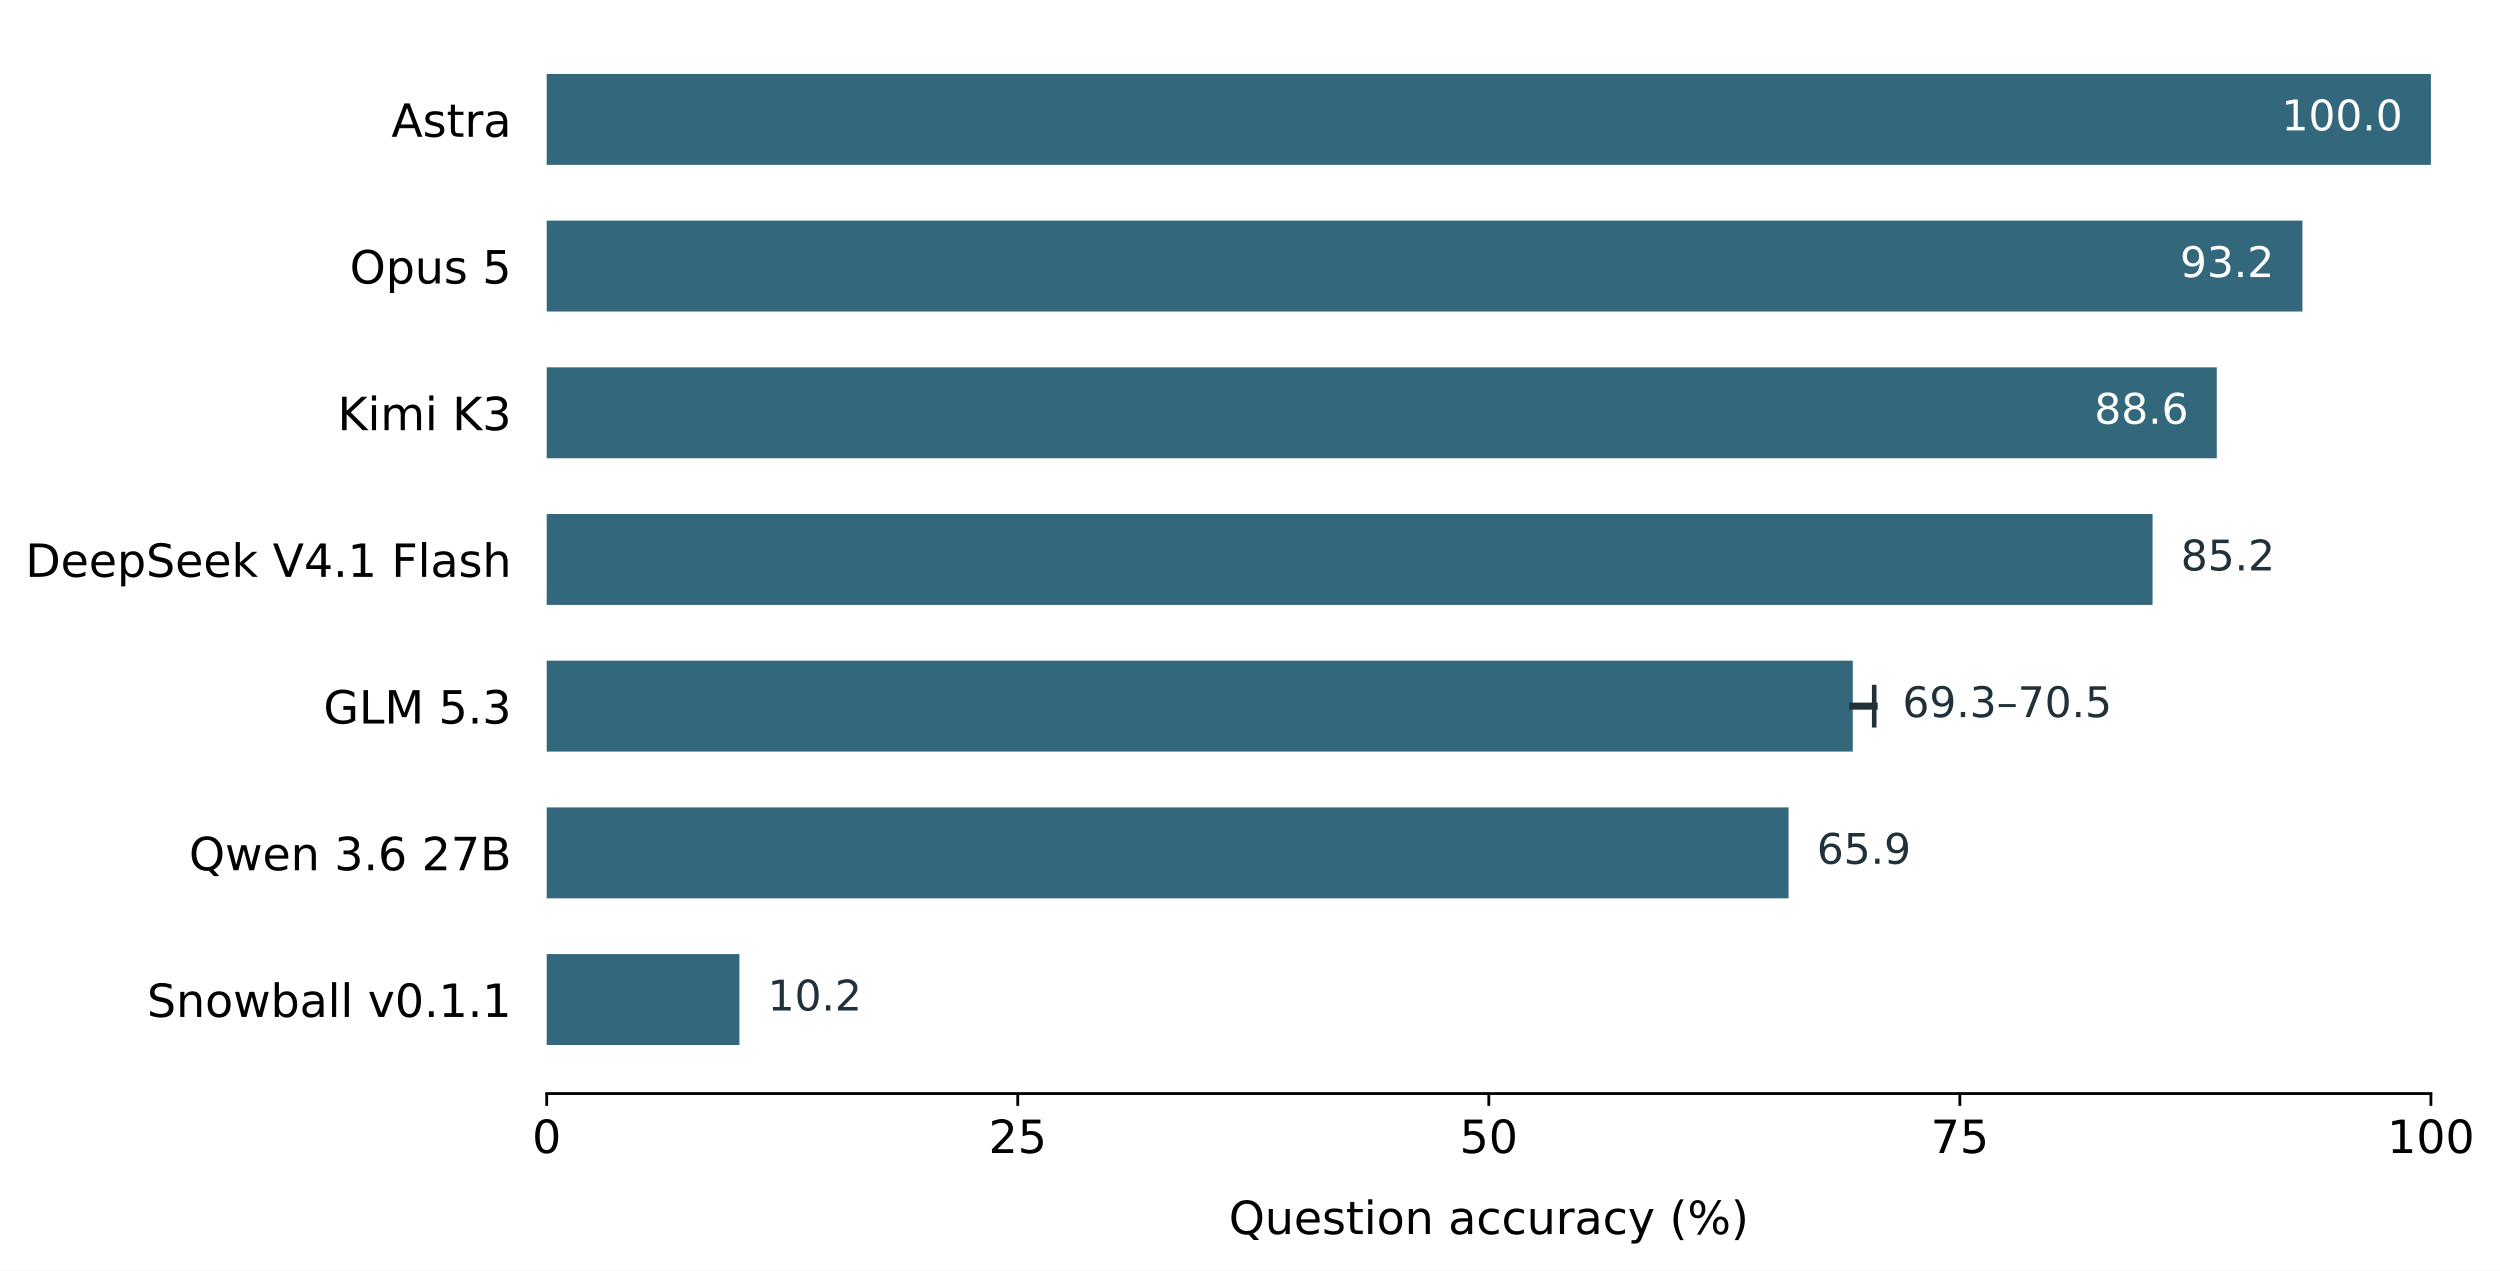
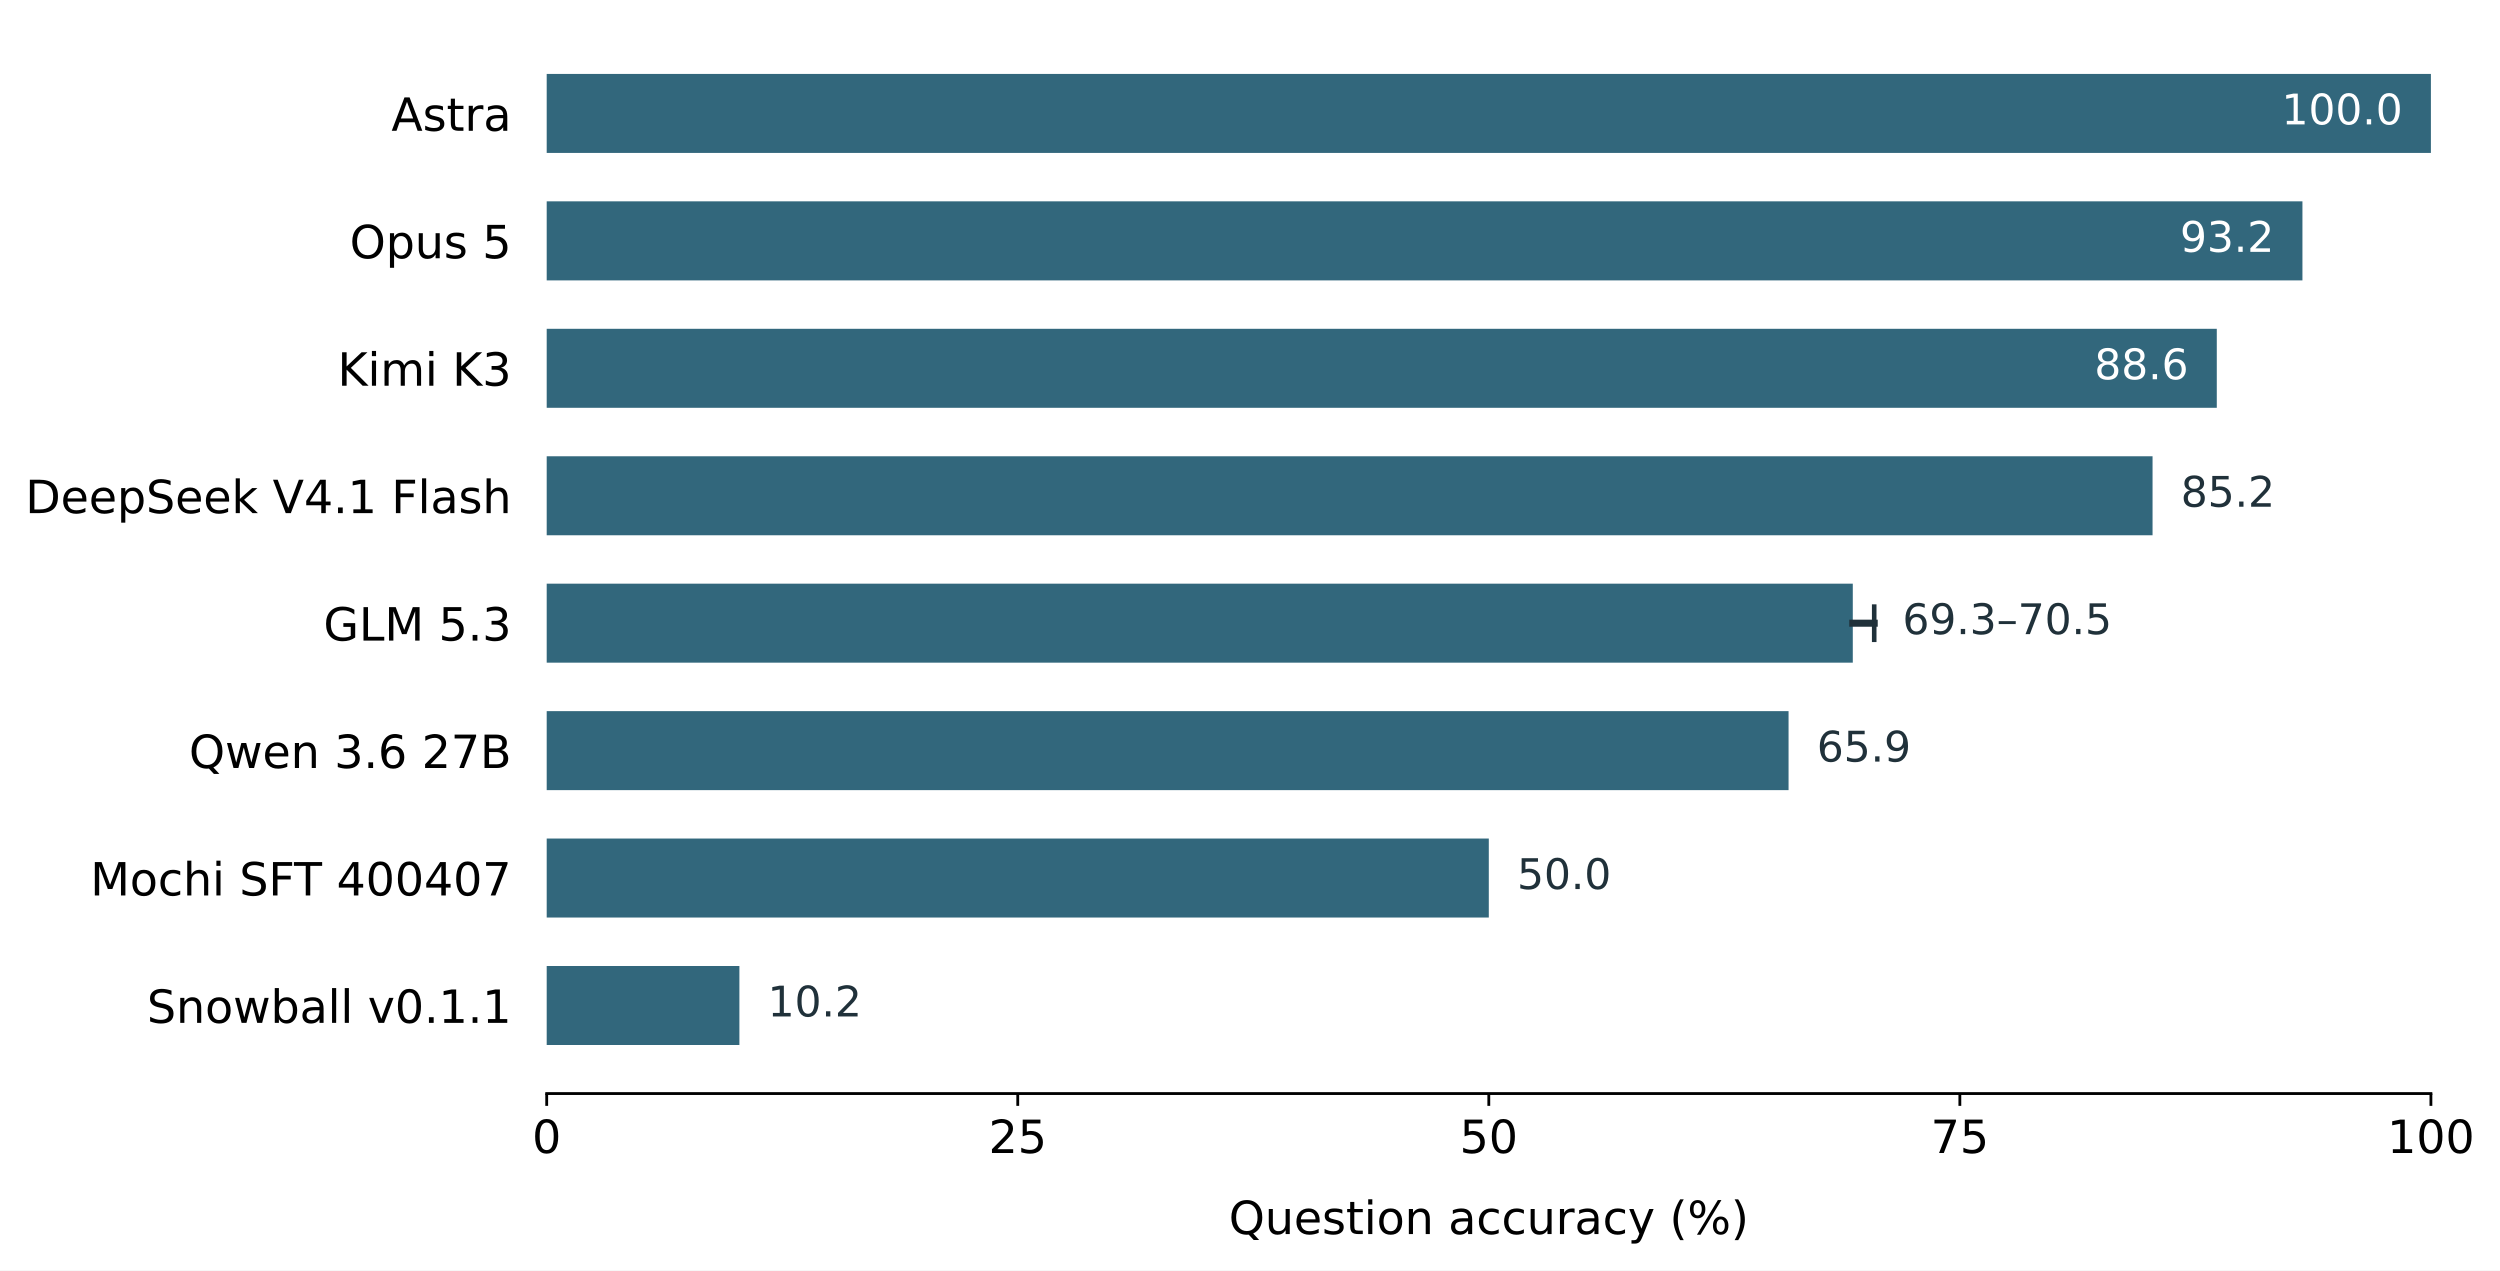
<svg xmlns="http://www.w3.org/2000/svg" xmlns:xlink="http://www.w3.org/1999/xlink" width="709.423pt" height="360.518pt" viewBox="0 0 709.423 360.518" version="1.1">
  <defs>
    <style type="text/css">*{stroke-linejoin: round; stroke-linecap: butt}</style>
  </defs>
  <g id="figure_1">
    <g id="patch_1">
      <path d="M 0 360.518 L 709.423 360.518 L 709.423 0 L 0 0 z " style="fill: #ffffff" />
    </g>
    <g id="axes_1">
      <g id="patch_2">
        <path d="M 155.136 310.317 L 689.816 310.317 L 689.816 7.2 L 155.136 7.2 z " style="fill: #ffffff" />
      </g>
      <g id="patch_3">
-         <path d="M 155.136 20.978 L 689.816 20.978 L 689.816 46.786 L 155.136 46.786 z " clip-path="url(#pc5b47da4f1)" style="fill: #32677c" />
+         <path d="M 155.136 20.978 L 689.816 20.978 L 689.816 43.399 L 155.136 43.399 z " clip-path="url(#pc5b47da4f1)" style="fill: #32677c" />
      </g>
      <g id="patch_4">
-         <path d="M 155.136 62.604 L 653.361 62.604 L 653.361 88.411 L 155.136 88.411 z " clip-path="url(#pc5b47da4f1)" style="fill: #32677c" />
+         <path d="M 155.136 57.141 L 653.361 57.141 L 653.361 79.562 L 155.136 79.562 z " clip-path="url(#pc5b47da4f1)" style="fill: #32677c" />
      </g>
      <g id="patch_5">
-         <path d="M 155.136 104.229 L 629.057 104.229 L 629.057 130.037 L 155.136 130.037 z " clip-path="url(#pc5b47da4f1)" style="fill: #32677c" />
+         <path d="M 155.136 93.304 L 629.057 93.304 L 629.057 115.725 L 155.136 115.725 z " clip-path="url(#pc5b47da4f1)" style="fill: #32677c" />
      </g>
      <g id="patch_6">
-         <path d="M 155.136 145.855 L 610.829 145.855 L 610.829 171.662 L 155.136 171.662 z " clip-path="url(#pc5b47da4f1)" style="fill: #32677c" />
+         <path d="M 155.136 129.467 L 610.829 129.467 L 610.829 151.888 L 155.136 151.888 z " clip-path="url(#pc5b47da4f1)" style="fill: #32677c" />
      </g>
      <g id="patch_7">
-         <path d="M 155.136 187.48 L 525.767 187.48 L 525.767 213.288 L 155.136 213.288 z " clip-path="url(#pc5b47da4f1)" style="fill: #32677c" />
+         <path d="M 155.136 165.629 L 525.767 165.629 L 525.767 188.05 L 155.136 188.05 z " clip-path="url(#pc5b47da4f1)" style="fill: #32677c" />
      </g>
      <g id="patch_8">
-         <path d="M 155.136 229.106 L 507.539 229.106 L 507.539 254.913 L 155.136 254.913 z " clip-path="url(#pc5b47da4f1)" style="fill: #32677c" />
+         <path d="M 155.136 201.792 L 507.539 201.792 L 507.539 224.213 L 155.136 224.213 z " clip-path="url(#pc5b47da4f1)" style="fill: #32677c" />
      </g>
      <g id="patch_9">
-         <path d="M 155.136 270.731 L 209.819 270.731 L 209.819 296.539 L 155.136 296.539 z " clip-path="url(#pc5b47da4f1)" style="fill: #32677c" />
+         <path d="M 155.136 237.955 L 422.476 237.955 L 422.476 260.376 L 155.136 260.376 z " clip-path="url(#pc5b47da4f1)" style="fill: #32677c" />
+       </g>
+       <g id="patch_10">
+         <path d="M 155.136 274.118 L 209.819 274.118 L 209.819 296.539 L 155.136 296.539 z " clip-path="url(#pc5b47da4f1)" style="fill: #32677c" />
      </g>
      <g id="matplotlib.axis_1">
        <g id="xtick_1">
          <g id="line2d_1">
            <defs>
              <path id="m83c727e4e0" d="M 0 0 L 0 3.5 " style="stroke: #000000; stroke-width: 0.8" />
            </defs>
            <g>
              <use xlink:href="#m83c727e4e0" x="155.136" y="310.317" style="stroke: #000000; stroke-width: 0.8" />
            </g>
          </g>
          <g id="text_1">
            <text style="font-size: 13px; font-family: 'DejaVu Sans'; text-anchor: middle" x="155.136" y="327.194" transform="rotate(-0 155.1361 327.1939)">0</text>
          </g>
        </g>
        <g id="xtick_2">
          <g id="line2d_2">
            <g>
              <use xlink:href="#m83c727e4e0" x="288.806" y="310.317" style="stroke: #000000; stroke-width: 0.8" />
            </g>
          </g>
          <g id="text_2">
            <text style="font-size: 13px; font-family: 'DejaVu Sans'; text-anchor: middle" x="288.806" y="327.194" transform="rotate(-0 288.8061 327.1939)">25</text>
          </g>
        </g>
        <g id="xtick_3">
          <g id="line2d_3">
            <g>
              <use xlink:href="#m83c727e4e0" x="422.476" y="310.317" style="stroke: #000000; stroke-width: 0.8" />
            </g>
          </g>
          <g id="text_3">
            <text style="font-size: 13px; font-family: 'DejaVu Sans'; text-anchor: middle" x="422.476" y="327.194" transform="rotate(-0 422.4761 327.1939)">50</text>
          </g>
        </g>
        <g id="xtick_4">
          <g id="line2d_4">
            <g>
              <use xlink:href="#m83c727e4e0" x="556.146" y="310.317" style="stroke: #000000; stroke-width: 0.8" />
            </g>
          </g>
          <g id="text_4">
            <text style="font-size: 13px; font-family: 'DejaVu Sans'; text-anchor: middle" x="556.146" y="327.194" transform="rotate(-0 556.1461 327.1939)">75</text>
          </g>
        </g>
        <g id="xtick_5">
          <g id="line2d_5">
            <g>
              <use xlink:href="#m83c727e4e0" x="689.816" y="310.317" style="stroke: #000000; stroke-width: 0.8" />
            </g>
          </g>
          <g id="text_5">
            <text style="font-size: 13px; font-family: 'DejaVu Sans'; text-anchor: middle" x="689.816" y="327.194" transform="rotate(-0 689.8161 327.1939)">100</text>
          </g>
        </g>
        <g id="text_6">
          <text style="font-size: 13px; font-family: 'DejaVu Sans'; text-anchor: middle" x="422.476" y="350.195" transform="rotate(-0 422.4761 350.1949)">Question accuracy (%)</text>
        </g>
      </g>
      <g id="matplotlib.axis_2">
        <g id="ytick_1">
          <g id="line2d_6" />
          <g id="text_7">
-             <text style="font-size: 13px; font-family: 'DejaVu Sans'; text-anchor: end" x="145.136" y="38.82" transform="rotate(-0 145.1361 38.82043)">Astra</text>
+             <text style="font-size: 13px; font-family: 'DejaVu Sans'; text-anchor: end" x="145.136" y="37.127" transform="rotate(-0 145.1361 37.127)">Astra</text>
          </g>
        </g>
        <g id="ytick_2">
          <g id="line2d_7" />
          <g id="text_8">
-             <text style="font-size: 13px; font-family: 'DejaVu Sans'; text-anchor: end" x="145.136" y="80.446" transform="rotate(-0 145.1361 80.44594)">Opus 5</text>
+             <text style="font-size: 13px; font-family: 'DejaVu Sans'; text-anchor: end" x="145.136" y="73.29" transform="rotate(-0 145.1361 73.28984)">Opus 5</text>
          </g>
        </g>
        <g id="ytick_3">
          <g id="line2d_8" />
          <g id="text_9">
-             <text style="font-size: 13px; font-family: 'DejaVu Sans'; text-anchor: end" x="145.136" y="122.072" transform="rotate(-0 145.1361 122.072)">Kimi K3</text>
+             <text style="font-size: 13px; font-family: 'DejaVu Sans'; text-anchor: end" x="145.136" y="109.453" transform="rotate(-0 145.1361 109.4532)">Kimi K3</text>
          </g>
        </g>
        <g id="ytick_4">
          <g id="line2d_9" />
          <g id="text_10">
-             <text style="font-size: 13px; font-family: 'DejaVu Sans'; text-anchor: end" x="145.136" y="163.697" transform="rotate(-0 145.1361 163.6975)">DeepSeek V4.1 Flash</text>
+             <text style="font-size: 13px; font-family: 'DejaVu Sans'; text-anchor: end" x="145.136" y="145.616" transform="rotate(-0 145.1361 145.616)">DeepSeek V4.1 Flash</text>
          </g>
        </g>
        <g id="ytick_5">
          <g id="line2d_10" />
          <g id="text_11">
-             <text style="font-size: 13px; font-family: 'DejaVu Sans'; text-anchor: end" x="145.136" y="205.322" transform="rotate(-0 145.1361 205.3225)">GLM 5.3</text>
+             <text style="font-size: 13px; font-family: 'DejaVu Sans'; text-anchor: end" x="145.136" y="181.778" transform="rotate(-0 145.1361 181.7784)">GLM 5.3</text>
          </g>
        </g>
        <g id="ytick_6">
          <g id="line2d_11" />
          <g id="text_12">
-             <text style="font-size: 13px; font-family: 'DejaVu Sans'; text-anchor: end" x="145.136" y="246.948" transform="rotate(-0 145.1361 246.948)">Qwen 3.6 27B</text>
+             <text style="font-size: 13px; font-family: 'DejaVu Sans'; text-anchor: end" x="145.136" y="217.941" transform="rotate(-0 145.1361 217.9412)">Qwen 3.6 27B</text>
          </g>
        </g>
        <g id="ytick_7">
          <g id="line2d_12" />
          <g id="text_13">
-             <text style="font-size: 13px; font-family: 'DejaVu Sans'; text-anchor: end" x="145.136" y="288.574" transform="rotate(-0 145.1361 288.574)">Snowball v0.1.1</text>
+             <text style="font-size: 13px; font-family: 'DejaVu Sans'; text-anchor: end" x="145.136" y="254.105" transform="rotate(-0 145.1361 254.1046)">Mochi SFT 400407</text>
+           </g>
+         </g>
+         <g id="ytick_8">
+           <g id="line2d_13" />
+           <g id="text_14">
+             <text style="font-size: 13px; font-family: 'DejaVu Sans'; text-anchor: end" x="145.136" y="290.267" transform="rotate(-0 145.1361 290.2674)">Snowball v0.1.1</text>
          </g>
        </g>
      </g>
-       <g id="line2d_13">
-         <path d="M 525.767 200.384 L 531.842 200.384 " clip-path="url(#pc5b47da4f1)" style="fill: none; stroke: #20313a; stroke-width: 2; stroke-linecap: square" />
+       <g id="line2d_14">
+         <path d="M 525.767 176.84 L 531.842 176.84 " clip-path="url(#pc5b47da4f1)" style="fill: none; stroke: #20313a; stroke-width: 2; stroke-linecap: square" />
      </g>
-       <g id="line2d_14">
-         <path d="M 531.842 194.973 L 531.842 205.795 " clip-path="url(#pc5b47da4f1)" style="fill: none; stroke: #20313a; stroke-width: 1.3; stroke-linecap: square" />
+       <g id="line2d_15">
+         <path d="M 531.842 172.139 L 531.842 181.541 " clip-path="url(#pc5b47da4f1)" style="fill: none; stroke: #20313a; stroke-width: 1.3; stroke-linecap: square" />
      </g>
-       <g id="patch_10">
+       <g id="patch_11">
        <path d="M 155.136 310.317 L 689.816 310.317 " style="fill: none; stroke: #000000; stroke-width: 0.8; stroke-linejoin: miter; stroke-linecap: square" />
      </g>
-       <g id="text_14">
-         <text style="font-size: 12px; font-family: 'DejaVu Sans'; text-anchor: end; fill: #ffffff" x="681.796" y="36.999" transform="rotate(-0 681.7959 36.99914)">100.0</text>
-       </g>
      <g id="text_15">
-         <text style="font-size: 12px; font-family: 'DejaVu Sans'; text-anchor: end; fill: #ffffff" x="645.34" y="78.625" transform="rotate(-0 645.3404 78.62465)">93.2</text>
+         <text style="font-size: 12px; font-family: 'DejaVu Sans'; text-anchor: end; fill: #ffffff" x="681.796" y="35.306" transform="rotate(-0 681.7959 35.30571)">100.0</text>
      </g>
      <g id="text_16">
-         <text style="font-size: 12px; font-family: 'DejaVu Sans'; text-anchor: end; fill: #ffffff" x="621.037" y="120.25" transform="rotate(-0 621.0368 120.2502)">88.6</text>
+         <text style="font-size: 12px; font-family: 'DejaVu Sans'; text-anchor: end; fill: #ffffff" x="645.34" y="71.469" transform="rotate(-0 645.3404 71.46856)">93.2</text>
      </g>
      <g id="text_17">
-         <text style="font-size: 12px; font-family: 'DejaVu Sans'; text-anchor: start; fill: #20313a" x="618.849" y="161.876" transform="rotate(-0 618.8495 161.8757)">85.2</text>
+         <text style="font-size: 12px; font-family: 'DejaVu Sans'; text-anchor: end; fill: #ffffff" x="621.037" y="107.631" transform="rotate(-0 621.0368 107.6314)">88.6</text>
      </g>
      <g id="text_18">
-         <text style="font-size: 12px; font-family: 'DejaVu Sans'; text-anchor: start; fill: #20313a" x="539.863" y="203.501" transform="rotate(-0 539.8627 203.5012)">69.3–70.5</text>
+         <text style="font-size: 12px; font-family: 'DejaVu Sans'; text-anchor: start; fill: #20313a" x="618.849" y="143.794" transform="rotate(-0 618.8495 143.7942)">85.2</text>
      </g>
      <g id="text_19">
-         <text style="font-size: 12px; font-family: 'DejaVu Sans'; text-anchor: start; fill: #20313a" x="515.559" y="245.127" transform="rotate(-0 515.559 245.1267)">65.9</text>
+         <text style="font-size: 12px; font-family: 'DejaVu Sans'; text-anchor: start; fill: #20313a" x="539.863" y="179.957" transform="rotate(-0 539.8627 179.9571)">69.3–70.5</text>
      </g>
      <g id="text_20">
-         <text style="font-size: 12px; font-family: 'DejaVu Sans'; text-anchor: start; fill: #20313a" x="217.839" y="286.752" transform="rotate(-0 217.8395 286.7522)">10.2</text>
+         <text style="font-size: 12px; font-family: 'DejaVu Sans'; text-anchor: start; fill: #20313a" x="515.559" y="216.12" transform="rotate(-0 515.559 216.1199)">65.9</text>
+       </g>
+       <g id="text_21">
+         <text style="font-size: 12px; font-family: 'DejaVu Sans'; text-anchor: start; fill: #20313a" x="430.496" y="252.283" transform="rotate(-0 430.4963 252.2828)">50.0</text>
+       </g>
+       <g id="text_22">
+         <text style="font-size: 12px; font-family: 'DejaVu Sans'; text-anchor: start; fill: #20313a" x="217.839" y="288.446" transform="rotate(-0 217.8395 288.4456)">10.2</text>
      </g>
    </g>
  </g>
  <defs>
    <clipPath id="pc5b47da4f1">
      <rect x="155.136" y="7.2" width="534.68" height="303.117" />
    </clipPath>
  </defs>
</svg>
